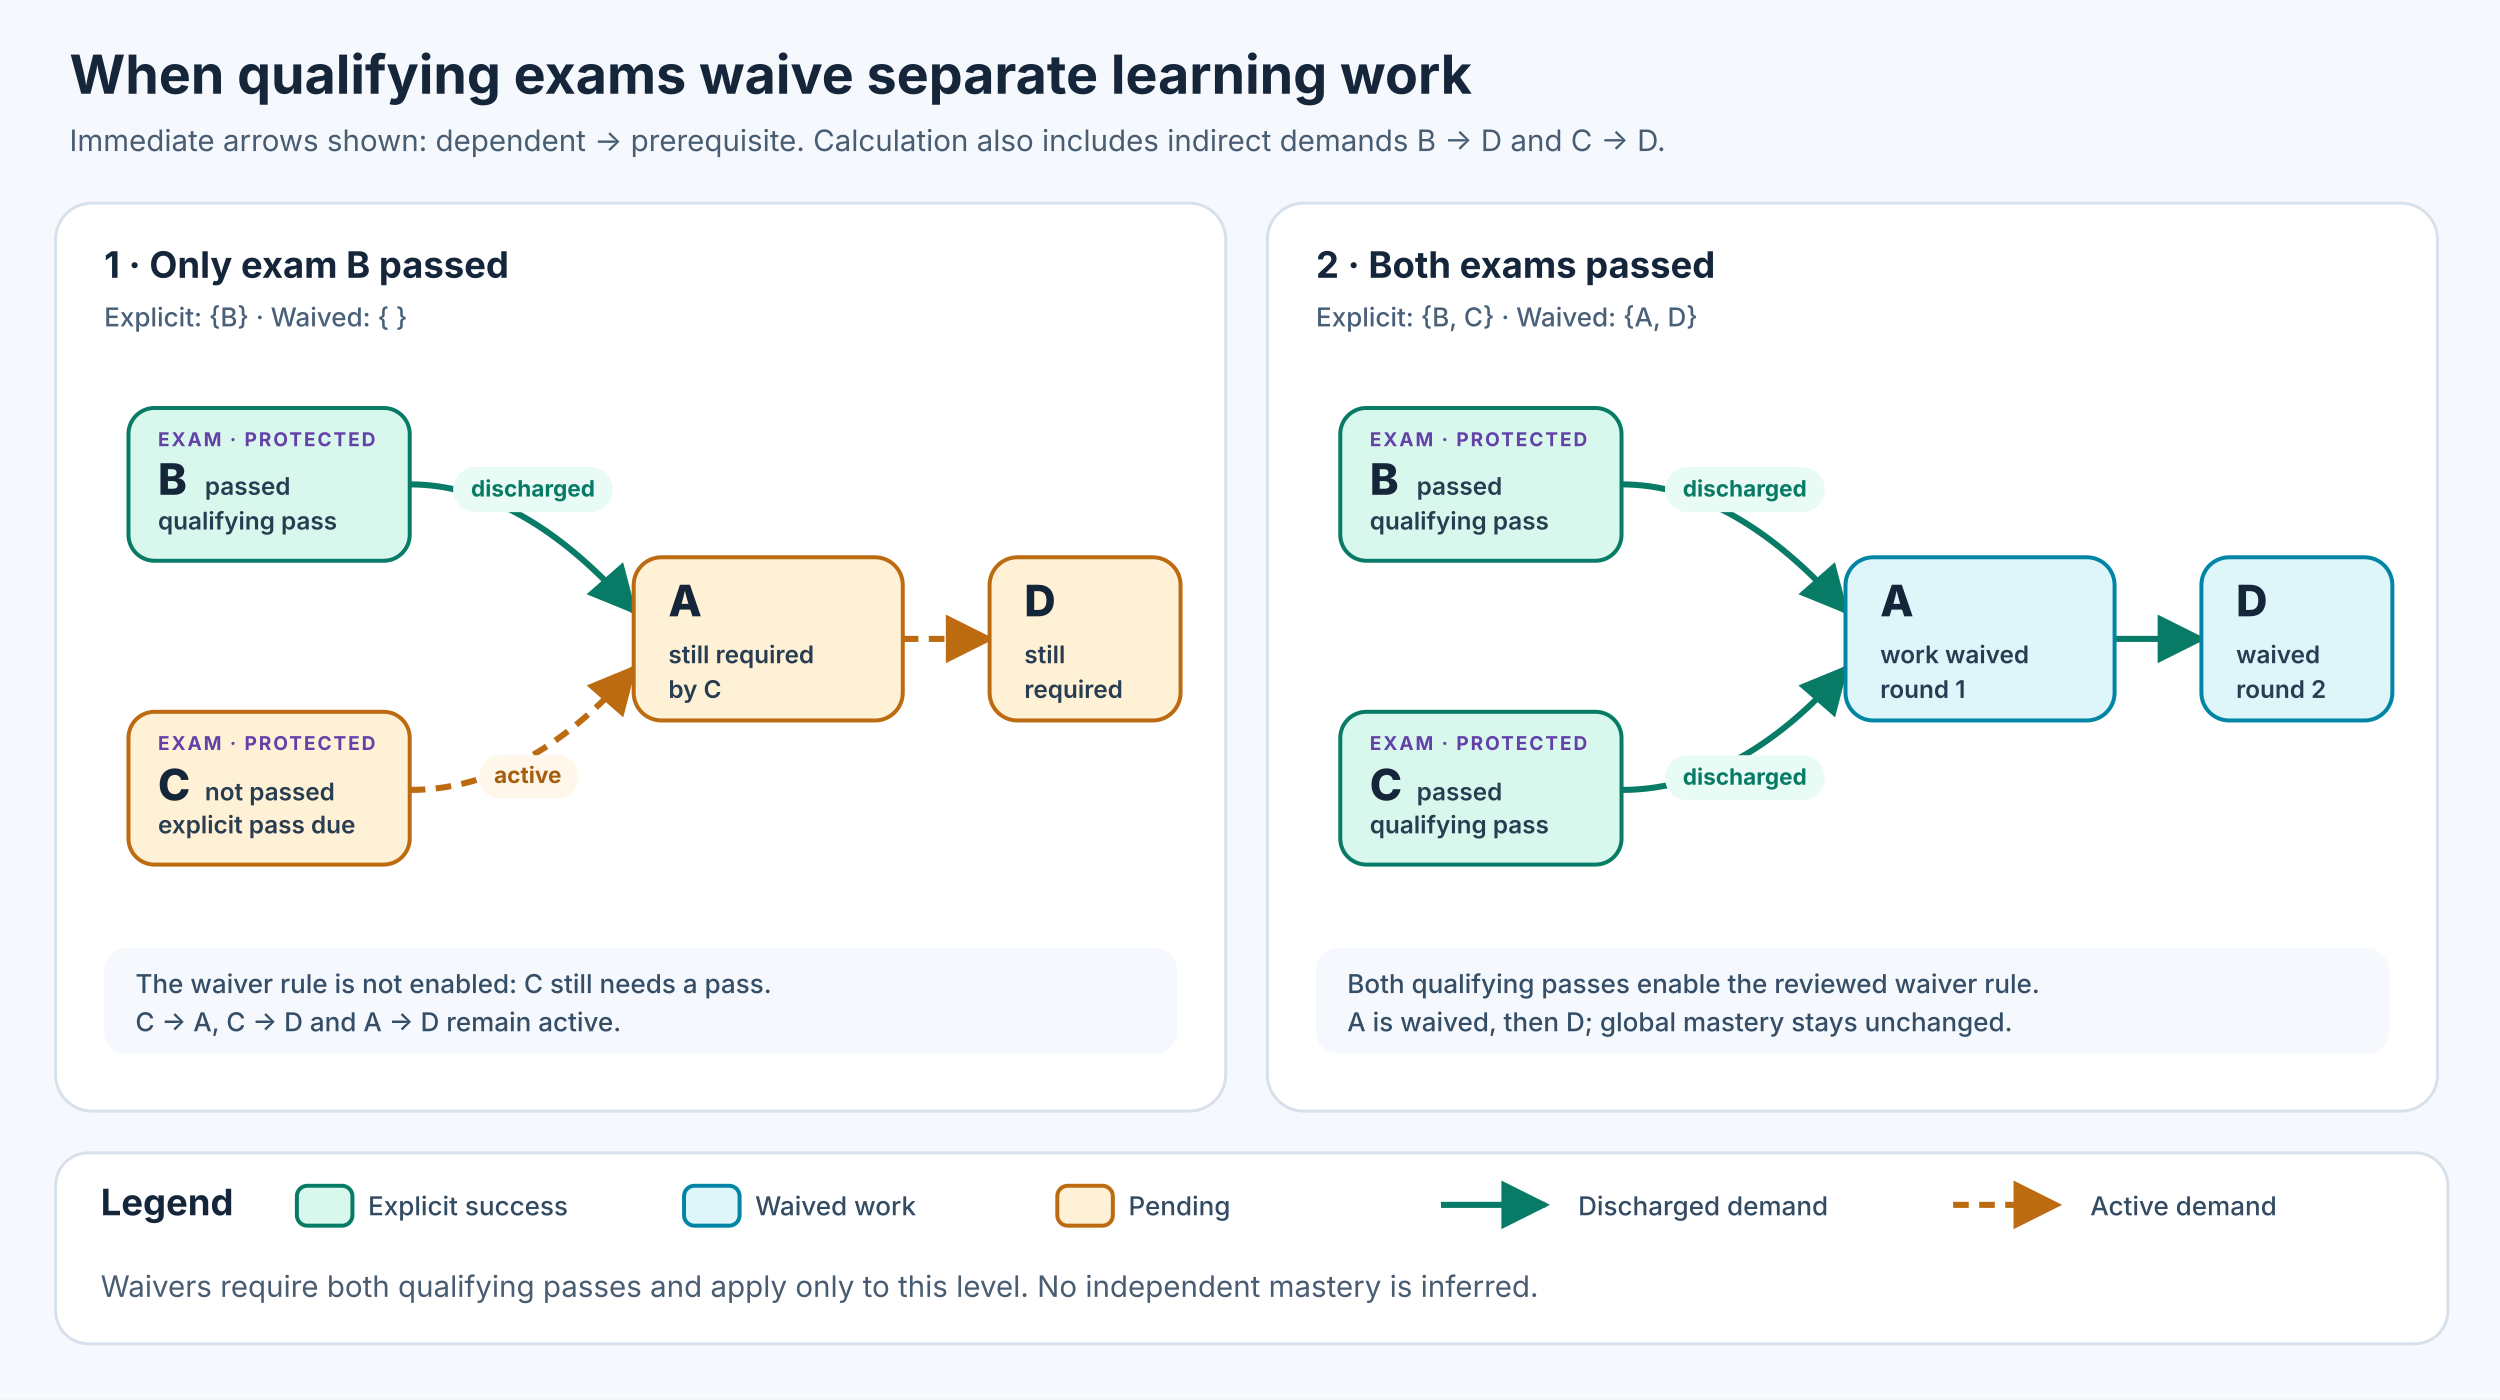
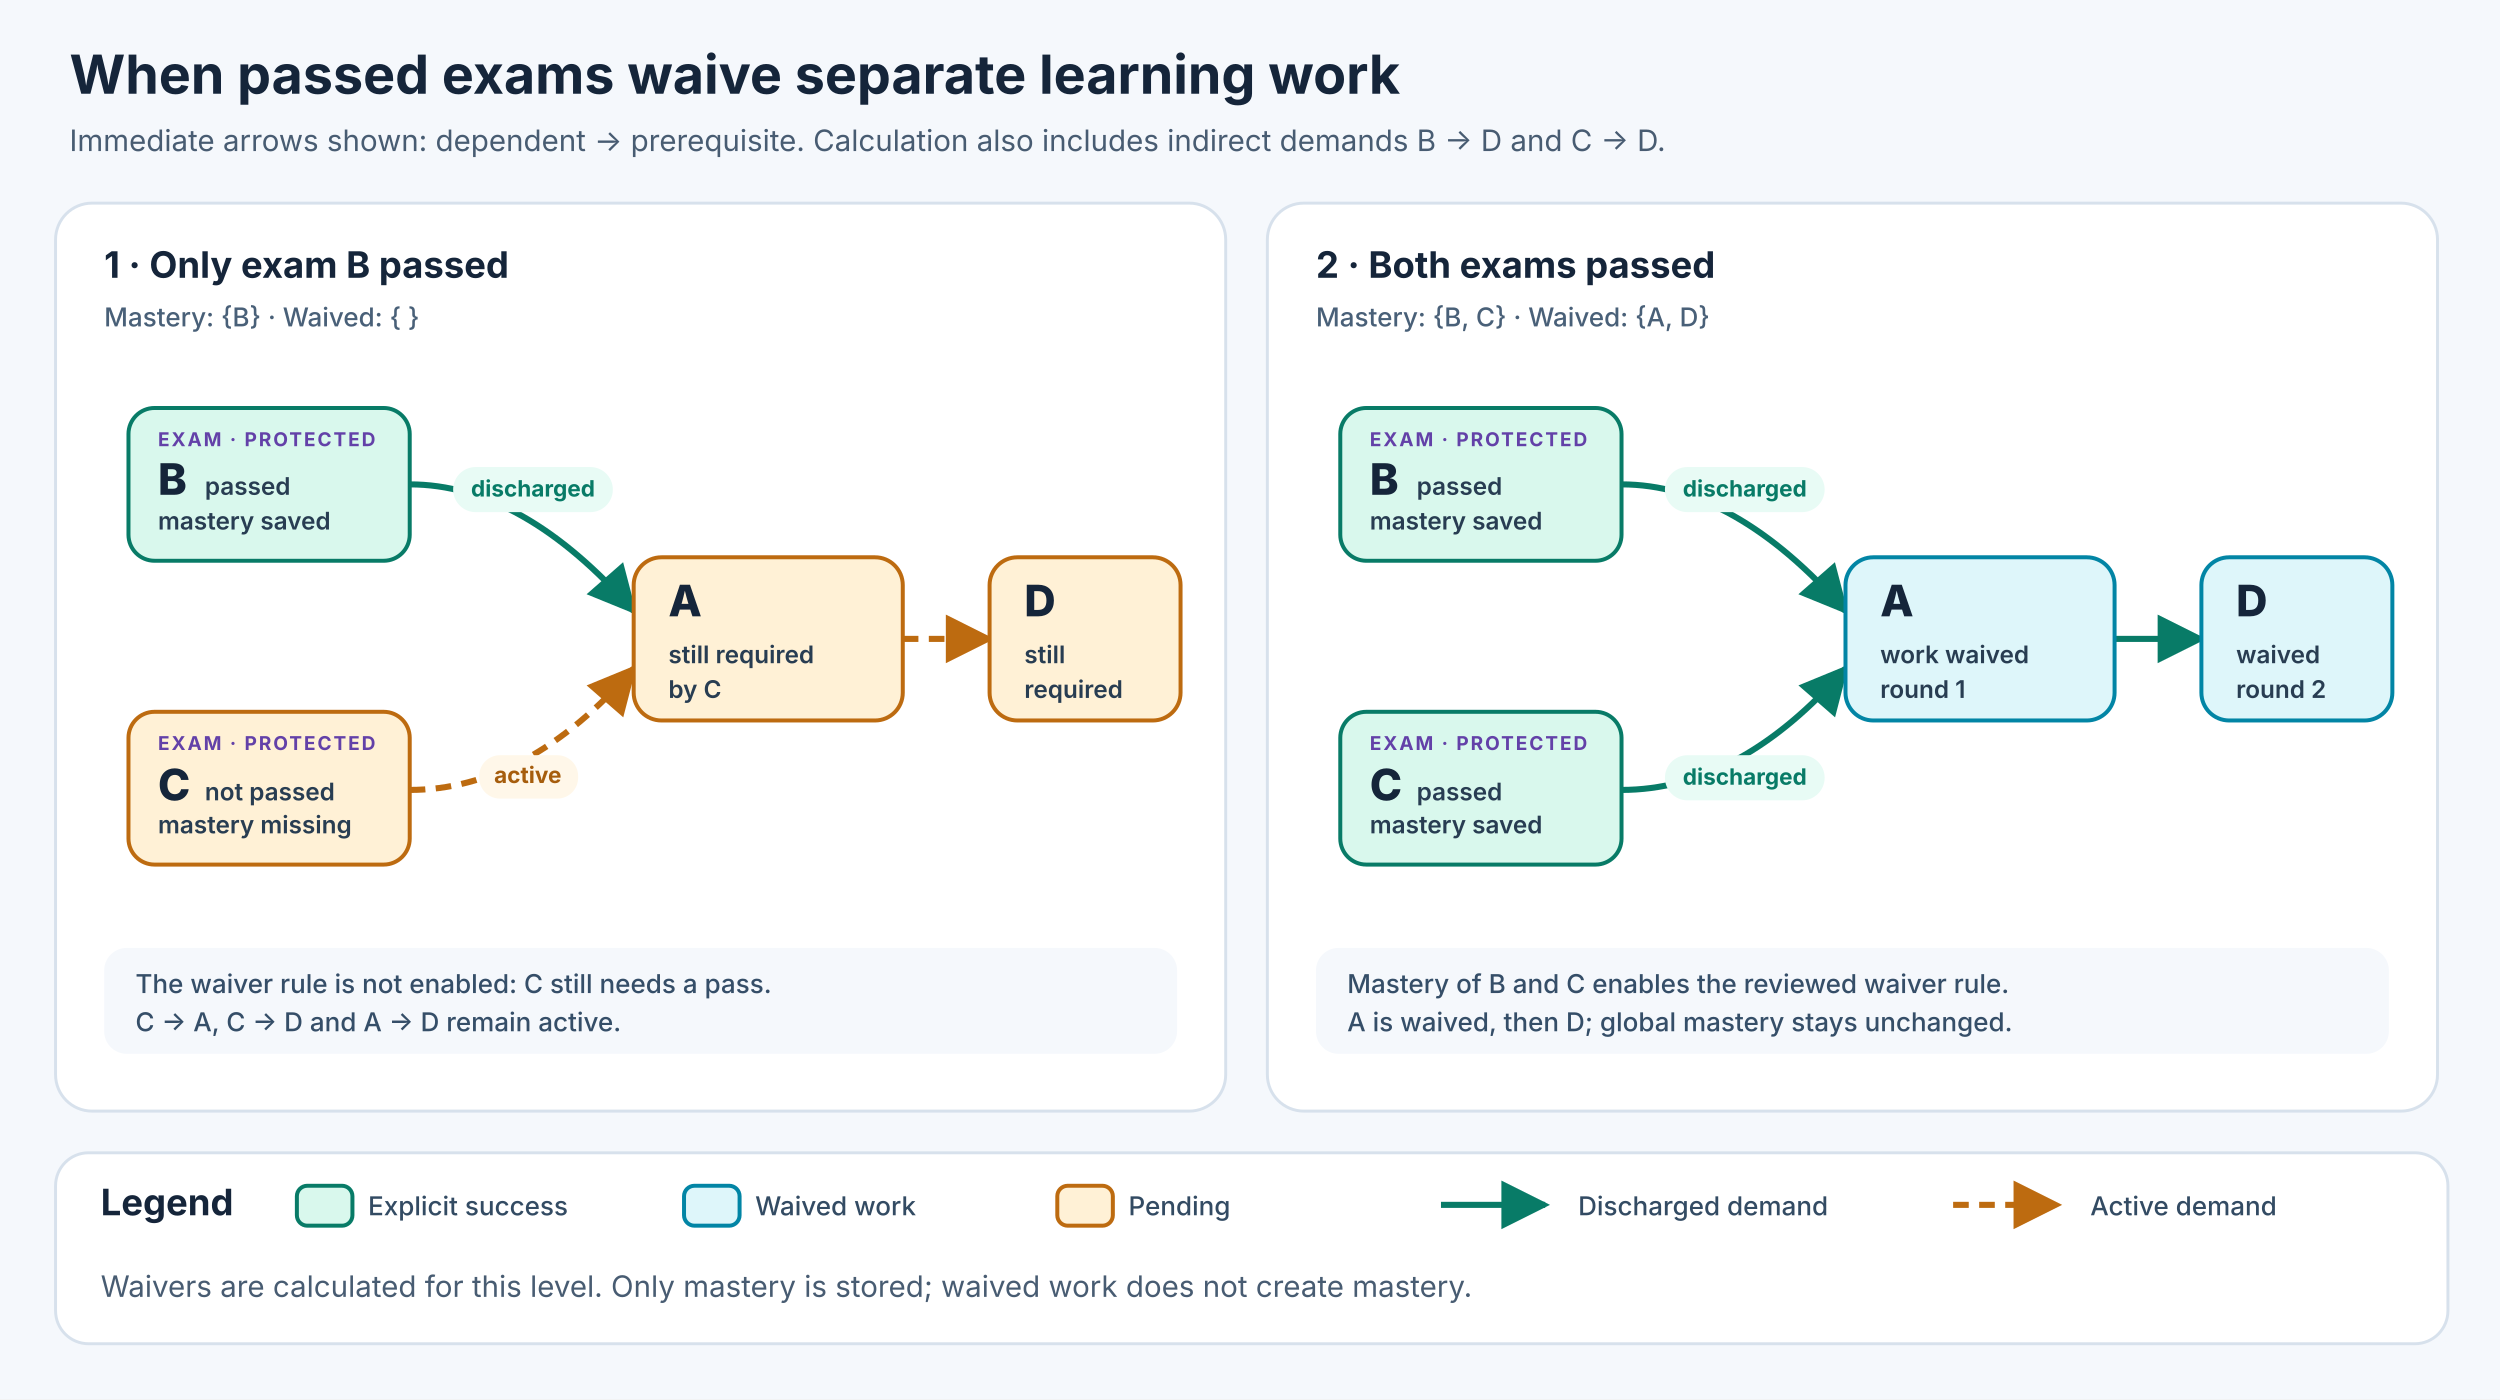
<svg xmlns="http://www.w3.org/2000/svg" width="1440" height="806" viewBox="0 0 1440 806" role="img" aria-labelledby="diagram-title diagram-desc">
  <defs>
    <marker id="arrow-discharged" viewBox="0 0 10 10" refX="9" refY="5" markerWidth="8" markerHeight="8" orient="auto-start-reverse">
      <path d="M0,0 L10,5 L0,10 Z" fill="#087b67" />
    </marker>
    <marker id="arrow-active" viewBox="0 0 10 10" refX="9" refY="5" markerWidth="8" markerHeight="8" orient="auto-start-reverse">
      <path d="M0,0 L10,5 L0,10 Z" fill="#bd6b10" />
    </marker>
    <style>
.heading{font:700 31px system-ui,-apple-system,BlinkMacSystemFont,"Segoe UI",sans-serif;fill:#15253a}
.subtitle{font:400 17px system-ui,-apple-system,BlinkMacSystemFont,"Segoe UI",sans-serif;fill:#485c72}
.paneltitle{font:700 21px system-ui,-apple-system,BlinkMacSystemFont,"Segoe UI",sans-serif;fill:#15253a}
.panelsub{font:500 15px system-ui,-apple-system,BlinkMacSystemFont,"Segoe UI",sans-serif;fill:#496078}
.goal{font:800 25px system-ui,-apple-system,BlinkMacSystemFont,"Segoe UI",sans-serif;fill:#15253a}
.state{font:600 14px system-ui,-apple-system,BlinkMacSystemFont,"Segoe UI",sans-serif;fill:#283d52}
.badge{font:700 11px system-ui,-apple-system,BlinkMacSystemFont,"Segoe UI",sans-serif;fill:#6341a8;letter-spacing:1.1px}
.hint{font:500 15px system-ui,-apple-system,BlinkMacSystemFont,"Segoe UI",sans-serif;fill:#354e68}
.legend{font:500 15px system-ui,-apple-system,BlinkMacSystemFont,"Segoe UI",sans-serif;fill:#334b63}
.edge-label{font:700 13px system-ui,-apple-system,BlinkMacSystemFont,"Segoe UI",sans-serif}
.explicit{fill:#d9f8ed;stroke:#087b67;stroke-width:2.3}
.pending{fill:#fff1d6;stroke:#bd6b10;stroke-width:2.3}
.waived{fill:#def6fa;stroke:#0285a5;stroke-width:2.3}
.discharged{fill:none;stroke:#087b67;stroke-width:3.5;marker-end:url(#arrow-discharged)}
.active{fill:none;stroke:#bd6b10;stroke-width:3.5;stroke-dasharray:9 6;marker-end:url(#arrow-active)}
</style>
  </defs>
  <rect width="1440" height="806" fill="#f5f8fc" />
-   <text class="heading" x="40" y="54">When qualifying exams waive separate learning work</text>
+   <text class="heading" x="40" y="54">When passed exams waive separate learning work</text>
  <text class="subtitle" x="40" y="87">Immediate arrows shown: dependent → prerequisite. Calculation also includes indirect demands B → D and C → D.</text>
  <g>
    <rect x="32" y="117" width="674" height="523" rx="21" fill="#fff" stroke="#d7e1ec" stroke-width="1.7" />
    <text class="paneltitle" x="60" y="160">1 · Only exam B passed</text>
-     <text class="panelsub" x="60" y="188">Explicit: {B}   ·   Waived: { }</text>
+     <text class="panelsub" x="60" y="188">Mastery: {B}   ·   Waived: { }</text>
    <path class="discharged" d="M236 279 Q301 279 365 352" />
    <path class="active" d="M236 455 Q304 455 365 385" />
    <path class="active" d="M520 368 L570 368" />
    <rect x="261" y="269" width="92" height="26" rx="13" fill="#e8fbf5" />
    <text class="edge-label" x="307" y="286" text-anchor="middle" fill="#087b67">discharged</text>
    <rect x="276" y="435" width="57" height="25" rx="12" fill="#fff7e9" />
    <text class="edge-label" x="304" y="451" text-anchor="middle" fill="#a65d0d">active</text>
    <rect class="explicit" x="74" y="235" width="162" height="88" rx="15" />
    <text class="badge" x="91" y="257">EXAM · PROTECTED</text>
    <text class="goal" x="91" y="285">B</text>
    <text class="state" x="118" y="285">passed</text>
-     <text class="state" x="91" y="305">qualifying pass</text>
+     <text class="state" x="91" y="305">mastery saved</text>
    <rect class="pending" x="74" y="410" width="162" height="88" rx="15" />
    <text class="badge" x="91" y="432">EXAM · PROTECTED</text>
    <text class="goal" x="91" y="461">C</text>
    <text class="state" x="118" y="461">not passed</text>
-     <text class="state" x="91" y="480">explicit pass due</text>
+     <text class="state" x="91" y="480">mastery missing</text>
    <rect class="pending" x="365" y="321" width="155" height="94" rx="16" />
    <text class="goal" x="385" y="355">A</text>
    <text class="state" x="385" y="382">still required</text>
    <text class="state" x="385" y="402">by C</text>
    <rect class="pending" x="570" y="321" width="110" height="94" rx="16" />
    <text class="goal" x="590" y="355">D</text>
    <text class="state" x="590" y="382">still</text>
    <text class="state" x="590" y="402">required</text>
    <rect x="60" y="546" width="618" height="61" rx="13" fill="#f5f8fc" />
    <text class="hint" x="78" y="572">The waiver rule is not enabled: C still needs a pass.</text>
    <text class="hint" x="78" y="594">C → A, C → D and A → D remain active.</text>
  </g>
  <g transform="translate(698 0)">
    <rect x="32" y="117" width="674" height="523" rx="21" fill="#fff" stroke="#d7e1ec" stroke-width="1.7" />
    <text class="paneltitle" x="60" y="160">2 · Both exams passed</text>
-     <text class="panelsub" x="60" y="188">Explicit: {B, C}   ·   Waived: {A, D}</text>
+     <text class="panelsub" x="60" y="188">Mastery: {B, C}   ·   Waived: {A, D}</text>
    <path class="discharged" d="M236 279 Q301 279 365 352" />
    <path class="discharged" d="M236 455 Q304 455 365 385" />
    <path class="discharged" d="M520 368 L570 368" />
    <rect x="261" y="269" width="92" height="26" rx="13" fill="#e8fbf5" />
    <text class="edge-label" x="307" y="286" text-anchor="middle" fill="#087b67">discharged</text>
    <rect x="261" y="435" width="92" height="26" rx="13" fill="#e8fbf5" />
    <text class="edge-label" x="307" y="452" text-anchor="middle" fill="#087b67">discharged</text>
    <rect class="explicit" x="74" y="235" width="162" height="88" rx="15" />
    <text class="badge" x="91" y="257">EXAM · PROTECTED</text>
    <text class="goal" x="91" y="285">B</text>
    <text class="state" x="118" y="285">passed</text>
-     <text class="state" x="91" y="305">qualifying pass</text>
+     <text class="state" x="91" y="305">mastery saved</text>
    <rect class="explicit" x="74" y="410" width="162" height="88" rx="15" />
    <text class="badge" x="91" y="432">EXAM · PROTECTED</text>
    <text class="goal" x="91" y="461">C</text>
    <text class="state" x="118" y="461">passed</text>
-     <text class="state" x="91" y="480">qualifying pass</text>
+     <text class="state" x="91" y="480">mastery saved</text>
    <rect class="waived" x="365" y="321" width="155" height="94" rx="16" />
    <text class="goal" x="385" y="355">A</text>
    <text class="state" x="385" y="382">work waived</text>
    <text class="state" x="385" y="402">round 1</text>
    <rect class="waived" x="570" y="321" width="110" height="94" rx="16" />
    <text class="goal" x="590" y="355">D</text>
    <text class="state" x="590" y="382">waived</text>
    <text class="state" x="590" y="402">round 2</text>
    <rect x="60" y="546" width="618" height="61" rx="13" fill="#f5f8fc" />
-     <text class="hint" x="78" y="572">Both qualifying passes enable the reviewed waiver rule.</text>
+     <text class="hint" x="78" y="572">Mastery of B and C enables the reviewed waiver rule.</text>
    <text class="hint" x="78" y="594">A is waived, then D; global mastery stays unchanged.</text>
  </g>
  <rect x="32" y="664" width="1378" height="110" rx="19" fill="#fff" stroke="#d7e1ec" stroke-width="1.7" />
  <text class="paneltitle" x="58" y="700">Legend</text>
  <rect class="explicit" x="171" y="683" width="32" height="23" rx="6" />
  <text class="legend" x="212" y="700">Explicit success</text>
  <rect class="waived" x="394" y="683" width="32" height="23" rx="6" />
  <text class="legend" x="435" y="700">Waived work</text>
  <rect class="pending" x="609" y="683" width="32" height="23" rx="6" />
  <text class="legend" x="650" y="700">Pending</text>
  <path class="discharged" d="M830 694 L890 694" />
  <text class="legend" x="909" y="700">Discharged demand</text>
  <path class="active" d="M1125 694 L1185 694" />
  <text class="legend" x="1204" y="700">Active demand</text>
-   <text class="subtitle" x="58" y="747">Waivers require both qualifying passes and apply only to this level. No independent mastery is inferred.</text>
+   <text class="subtitle" x="58" y="747">Waivers are calculated for this level. Only mastery is stored; waived work does not create mastery.</text>
</svg>
